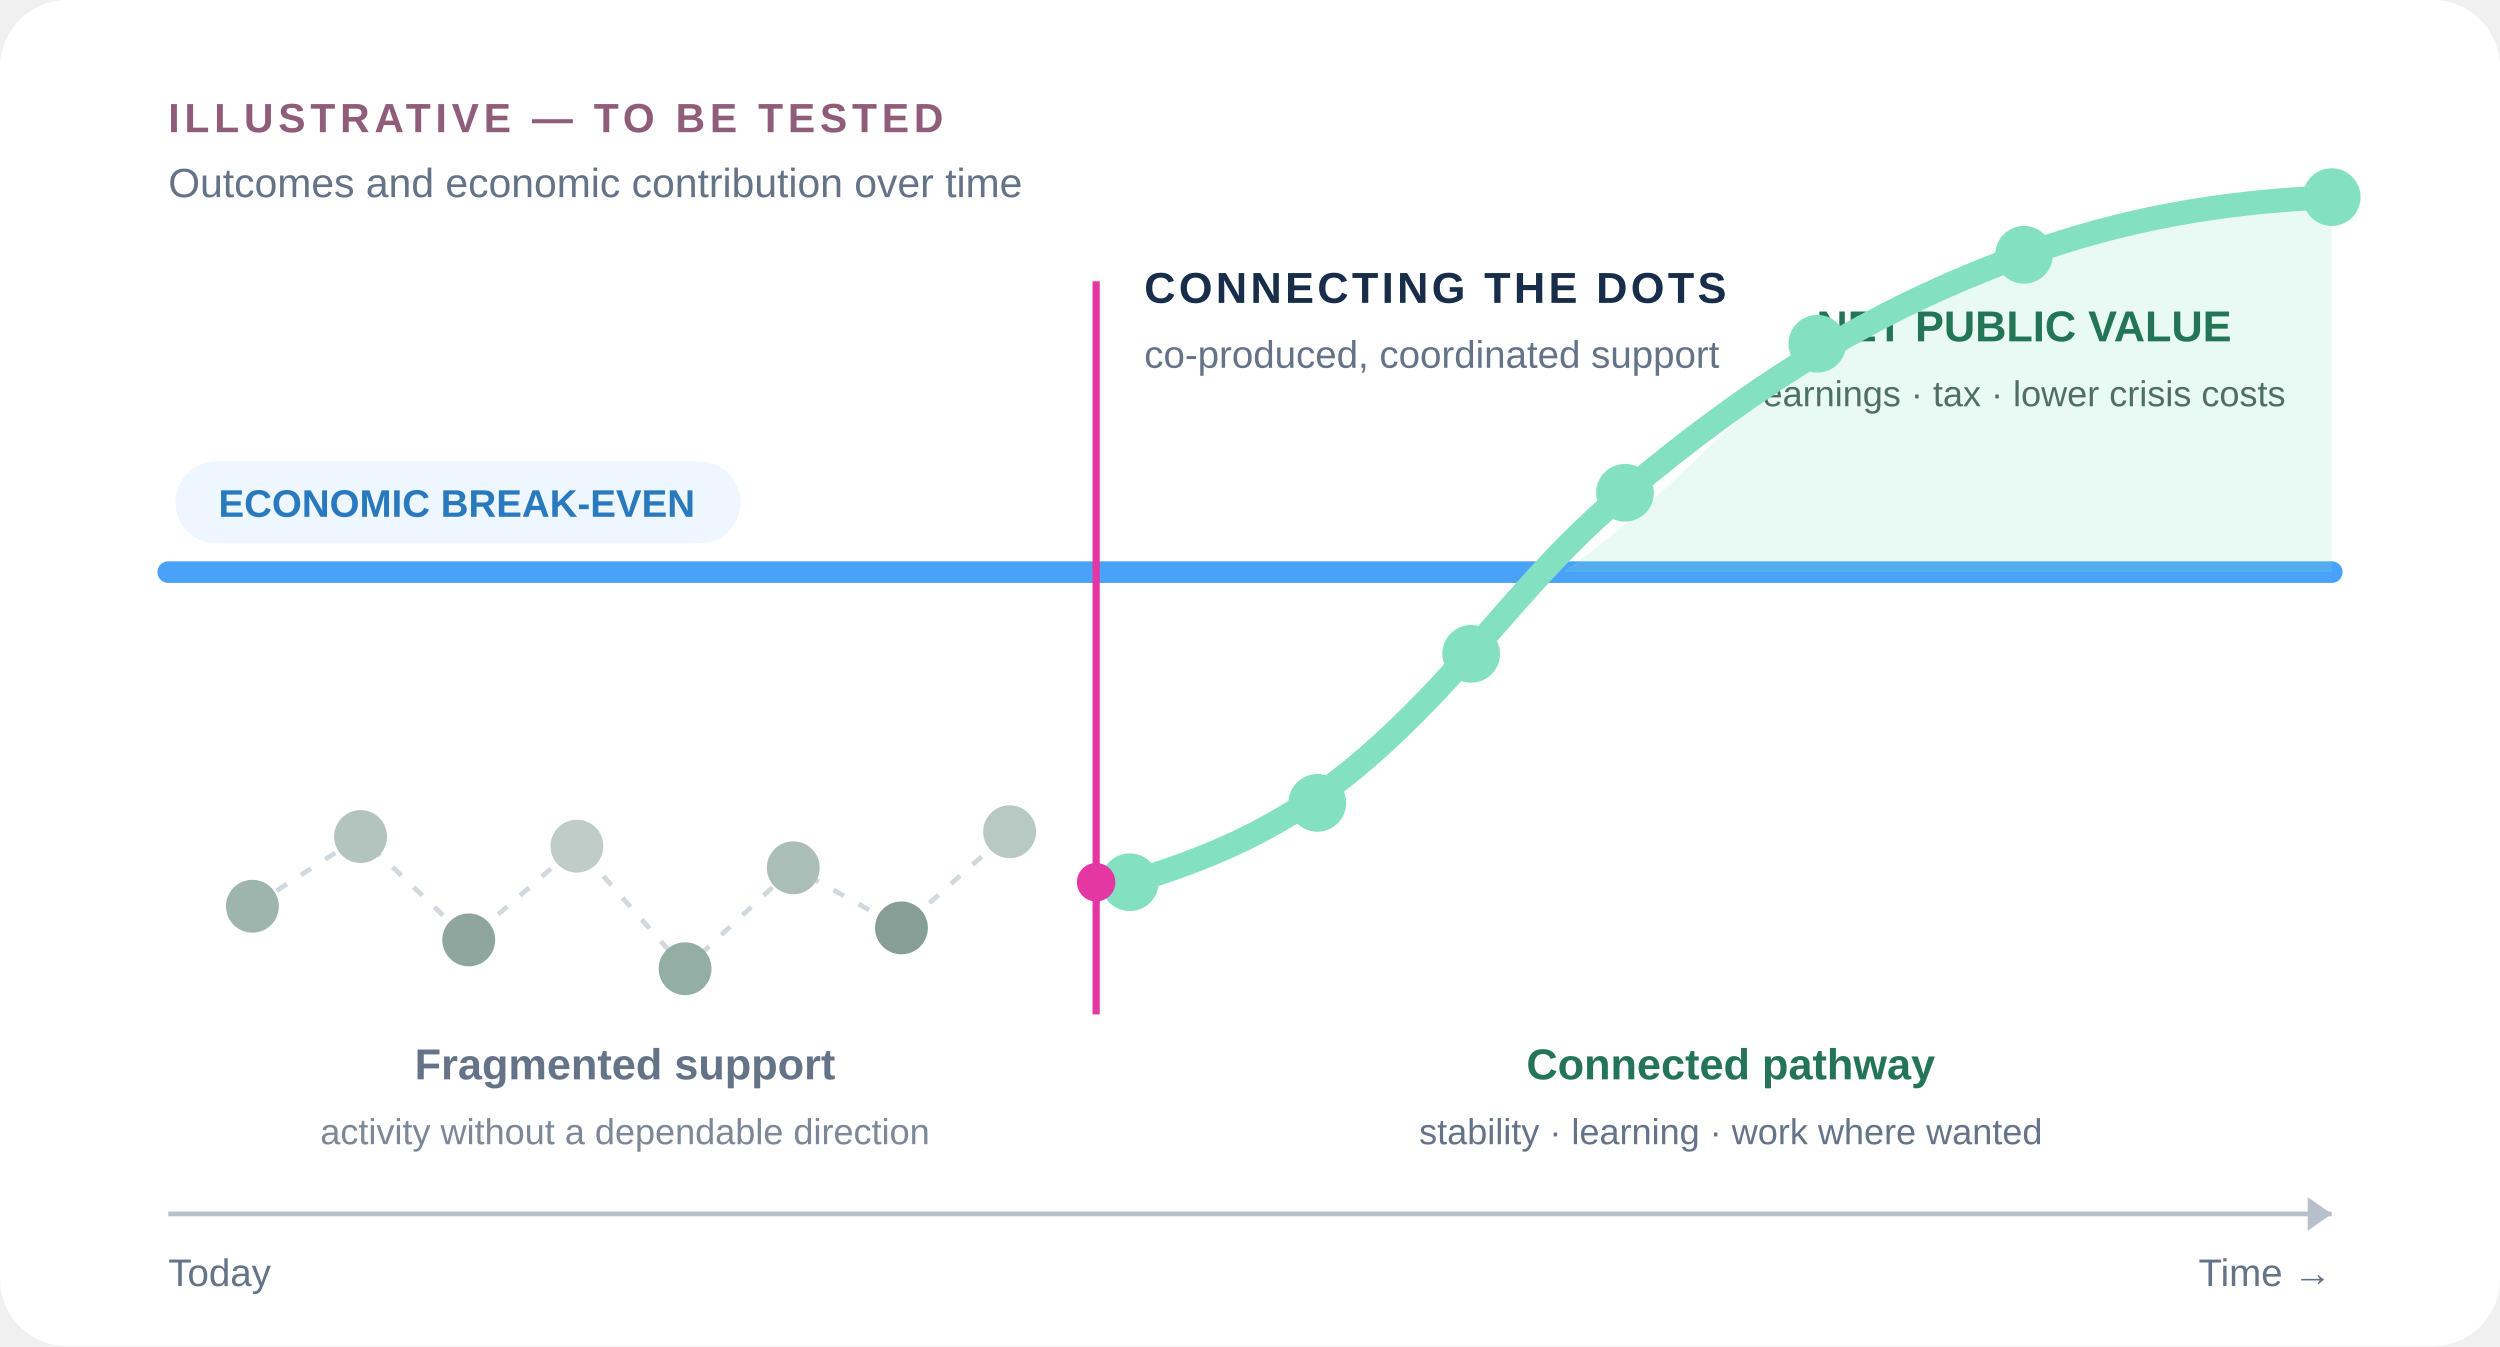
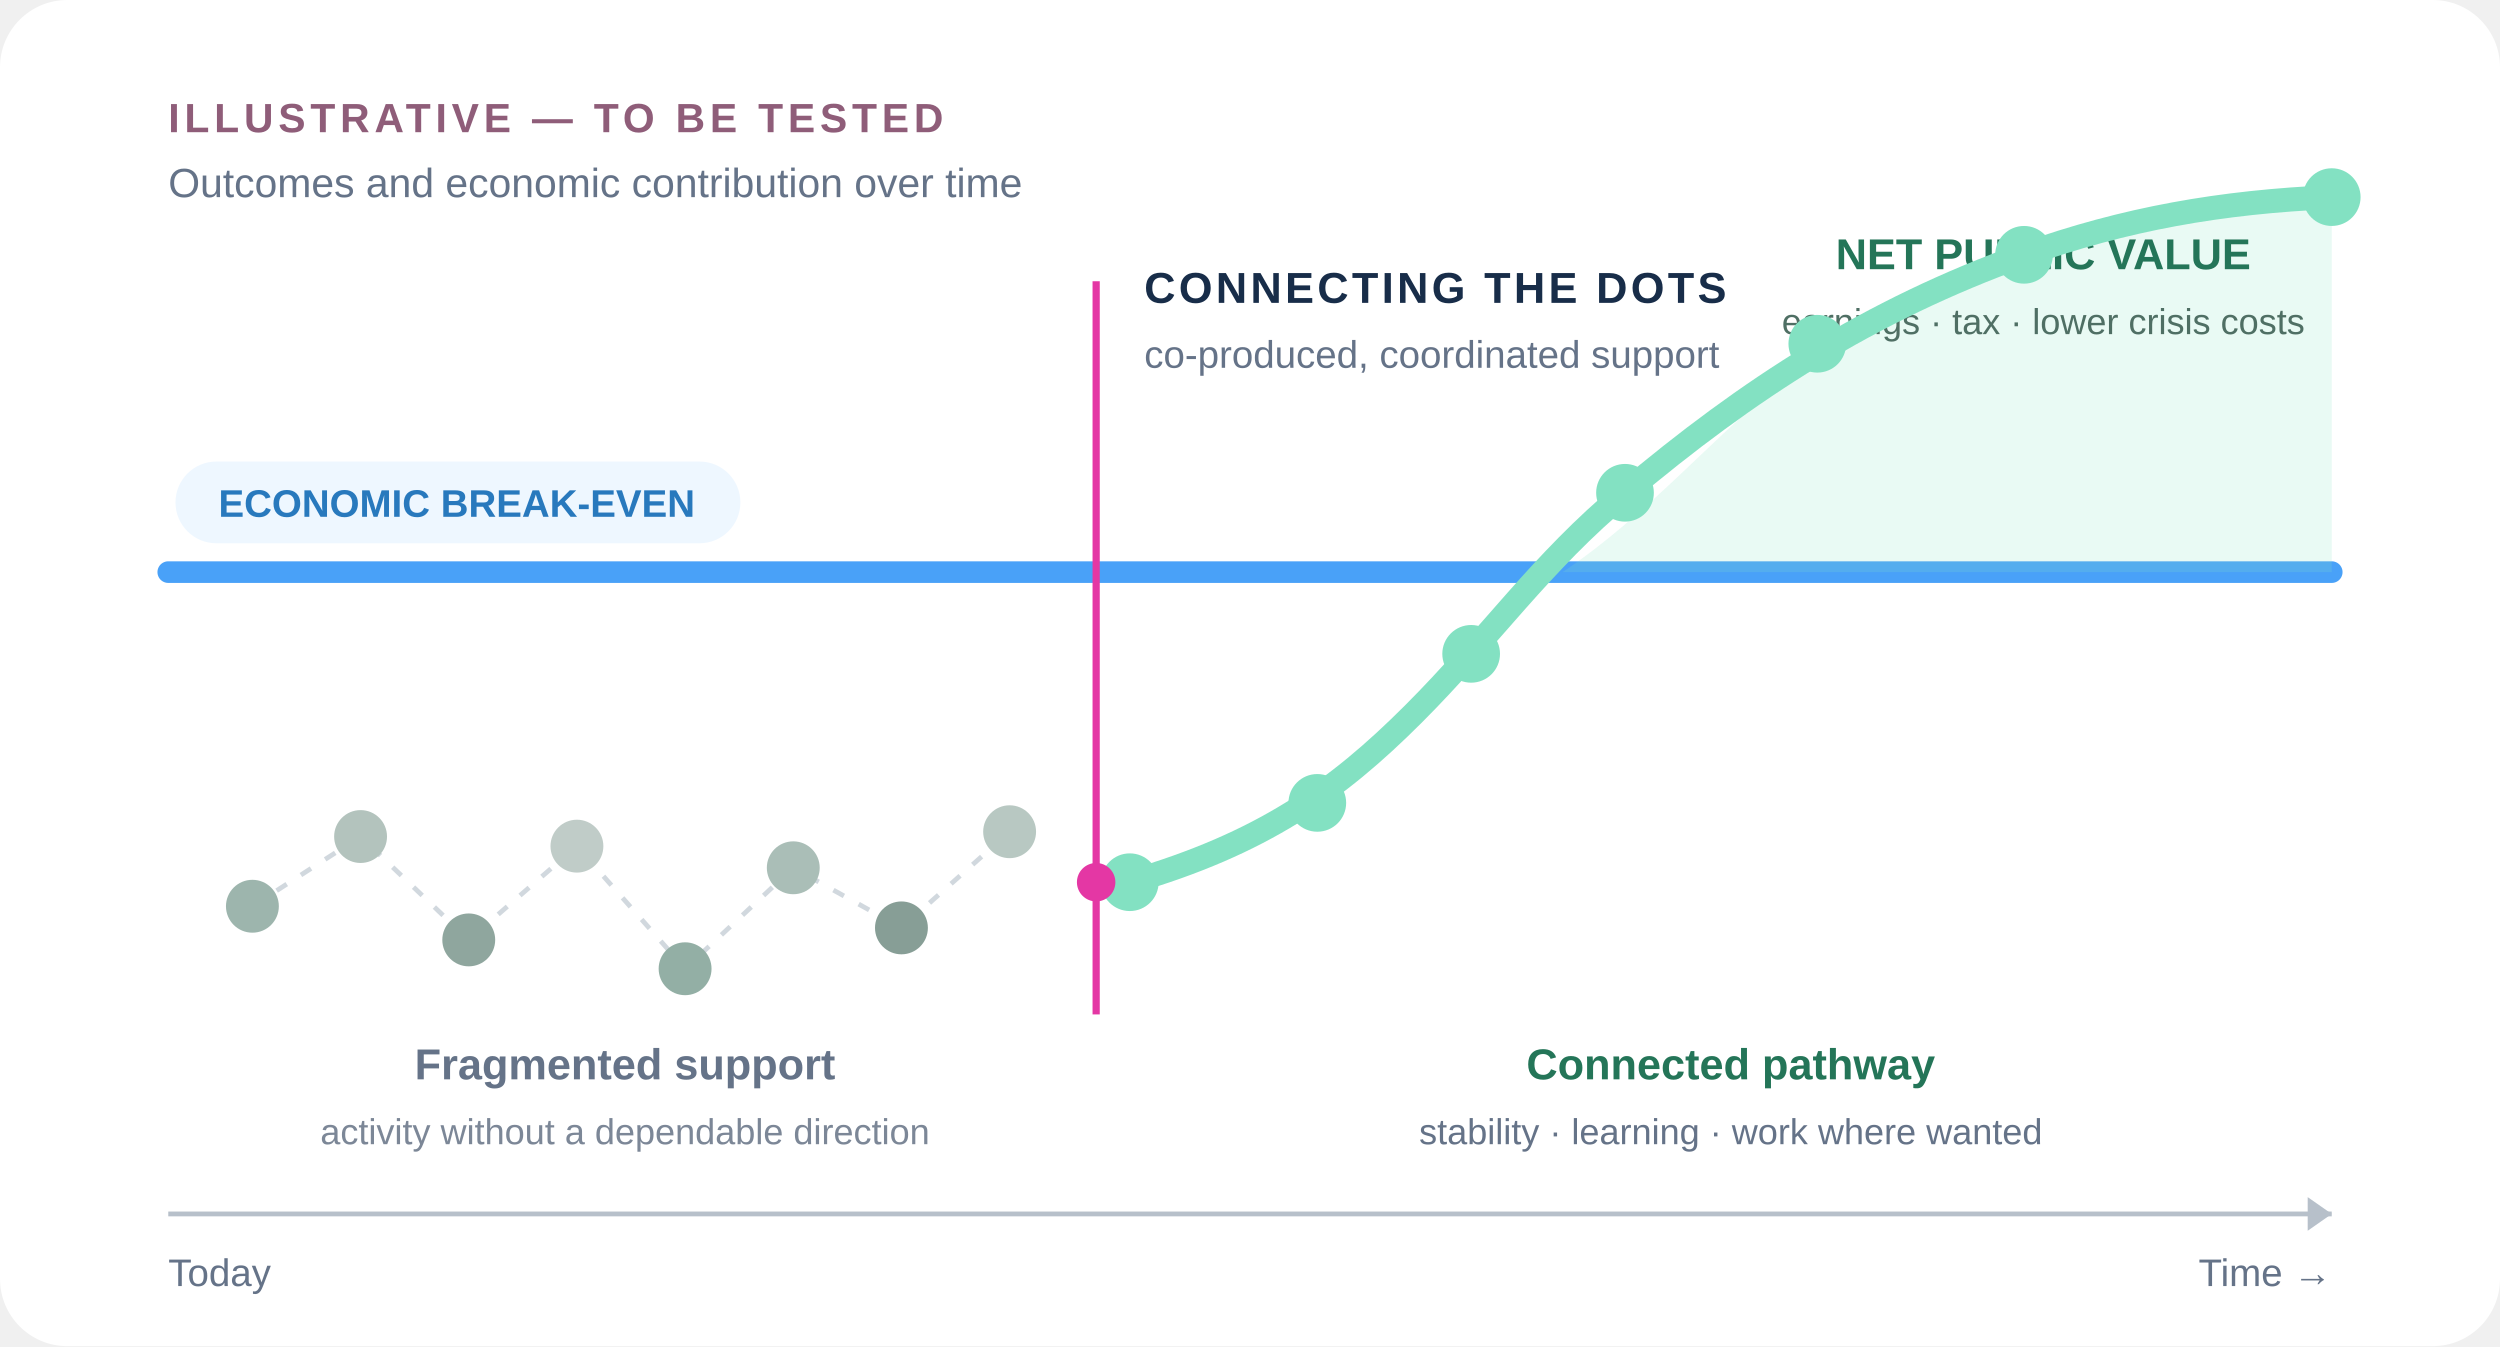
<svg xmlns="http://www.w3.org/2000/svg" width="1040" height="560" viewBox="0 0 1040 560" role="img" aria-labelledby="trajectoryTitle trajectoryDesc">
  <rect width="1040" height="560" rx="28" fill="#ffffff" />
  <g font-family="'Plus Jakarta Sans','Segoe UI',Arial,sans-serif">
    <text x="70" y="55" fill="#8f5d79" font-size="17" font-weight="800" letter-spacing="2">ILLUSTRATIVE — TO BE TESTED</text>
    <text x="70" y="82" fill="#657388" font-size="17">Outcomes and economic contribution over time</text>
    <path d="M70 238 H970" stroke="#49a1f8" stroke-width="9" fill="none" stroke-linecap="round" />
    <rect x="73" y="192" width="235" height="34" rx="17" fill="#eef7ff" />
    <text x="190" y="215" text-anchor="middle" fill="#2879bd" font-size="16" font-weight="800">ECONOMIC BREAK-EVEN</text>
    <path d="M650 238 C686 214 714 180 746 155 C807 107 874 90 970 82 L970 238 Z" fill="#83e1c2" opacity=".18" />
-     <text x="842" y="142" text-anchor="middle" fill="#247558" font-size="18" font-weight="800">NET PUBLIC VALUE</text>
-     <text x="842" y="169" text-anchor="middle" fill="#4f6f64" font-size="15">earnings · tax · lower crisis costs</text>
+     <text x="850" y="112" text-anchor="middle" fill="#247558" font-size="18" font-weight="800">NET PUBLIC VALUE</text>
+     <text x="850" y="139" text-anchor="middle" fill="#4f6f64" font-size="15">earnings · tax · lower crisis costs</text>
    <g fill="none" stroke="#d1d8de" stroke-width="2" stroke-dasharray="5 7">
      <path d="M105 377 L150 348 L195 391 L240 352 L285 403 L330 361 L375 386 L420 346" />
    </g>
    <g>
      <circle cx="105" cy="377" r="11" fill="#9db5ad" />
      <circle cx="150" cy="348" r="11" fill="#b3c3bd" />
      <circle cx="195" cy="391" r="11" fill="#8fa69e" />
      <circle cx="240" cy="352" r="11" fill="#c0ccc8" />
      <circle cx="285" cy="403" r="11" fill="#93afa5" />
      <circle cx="330" cy="361" r="11" fill="#aabeb7" />
      <circle cx="375" cy="386" r="11" fill="#879e96" />
      <circle cx="420" cy="346" r="11" fill="#b8c8c2" />
    </g>
    <text x="260" y="449" text-anchor="middle" fill="#657388" font-size="18" font-weight="700">Fragmented support</text>
    <text x="260" y="476" text-anchor="middle" fill="#7c8797" font-size="15">activity without a dependable direction</text>
    <path d="M470 367 C525 351 556 329 588 297 C620 265 641 234 676 205 C727 162 778 129 842 106 C884 91 924 84 970 82" fill="none" stroke="#83e1c2" stroke-width="10" stroke-linecap="round" stroke-linejoin="round" />
    <g fill="#83e1c2">
      <circle cx="470" cy="367" r="12" />
      <circle cx="548" cy="334" r="12" />
      <circle cx="612" cy="272" r="12" />
      <circle cx="676" cy="205" r="12" />
      <circle cx="756" cy="143" r="12" />
      <circle cx="842" cy="106" r="12" />
      <circle cx="970" cy="82" r="12" />
    </g>
    <path d="M456 117 V422" stroke="#e437a4" stroke-width="3" />
    <circle cx="456" cy="367" r="8" fill="#e437a4" />
    <text x="476" y="126" fill="#182d49" font-size="18" font-weight="800" letter-spacing="1.4">CONNECTING THE DOTS</text>
    <text x="476" y="153" fill="#657388" font-size="16">co-produced, coordinated support</text>
    <text x="720" y="449" text-anchor="middle" fill="#247558" font-size="18" font-weight="800">Connected pathway</text>
    <text x="720" y="476" text-anchor="middle" fill="#657388" font-size="15">stability · learning · work where wanted</text>
    <path d="M70 505 H970" stroke="#b7c0ca" stroke-width="2" />
    <path d="M970 505 l-10 -7 v14 z" fill="#b7c0ca" />
    <text x="70" y="535" fill="#657388" font-size="16">Today</text>
    <text x="970" y="535" text-anchor="end" fill="#657388" font-size="16">Time →</text>
  </g>
</svg>
